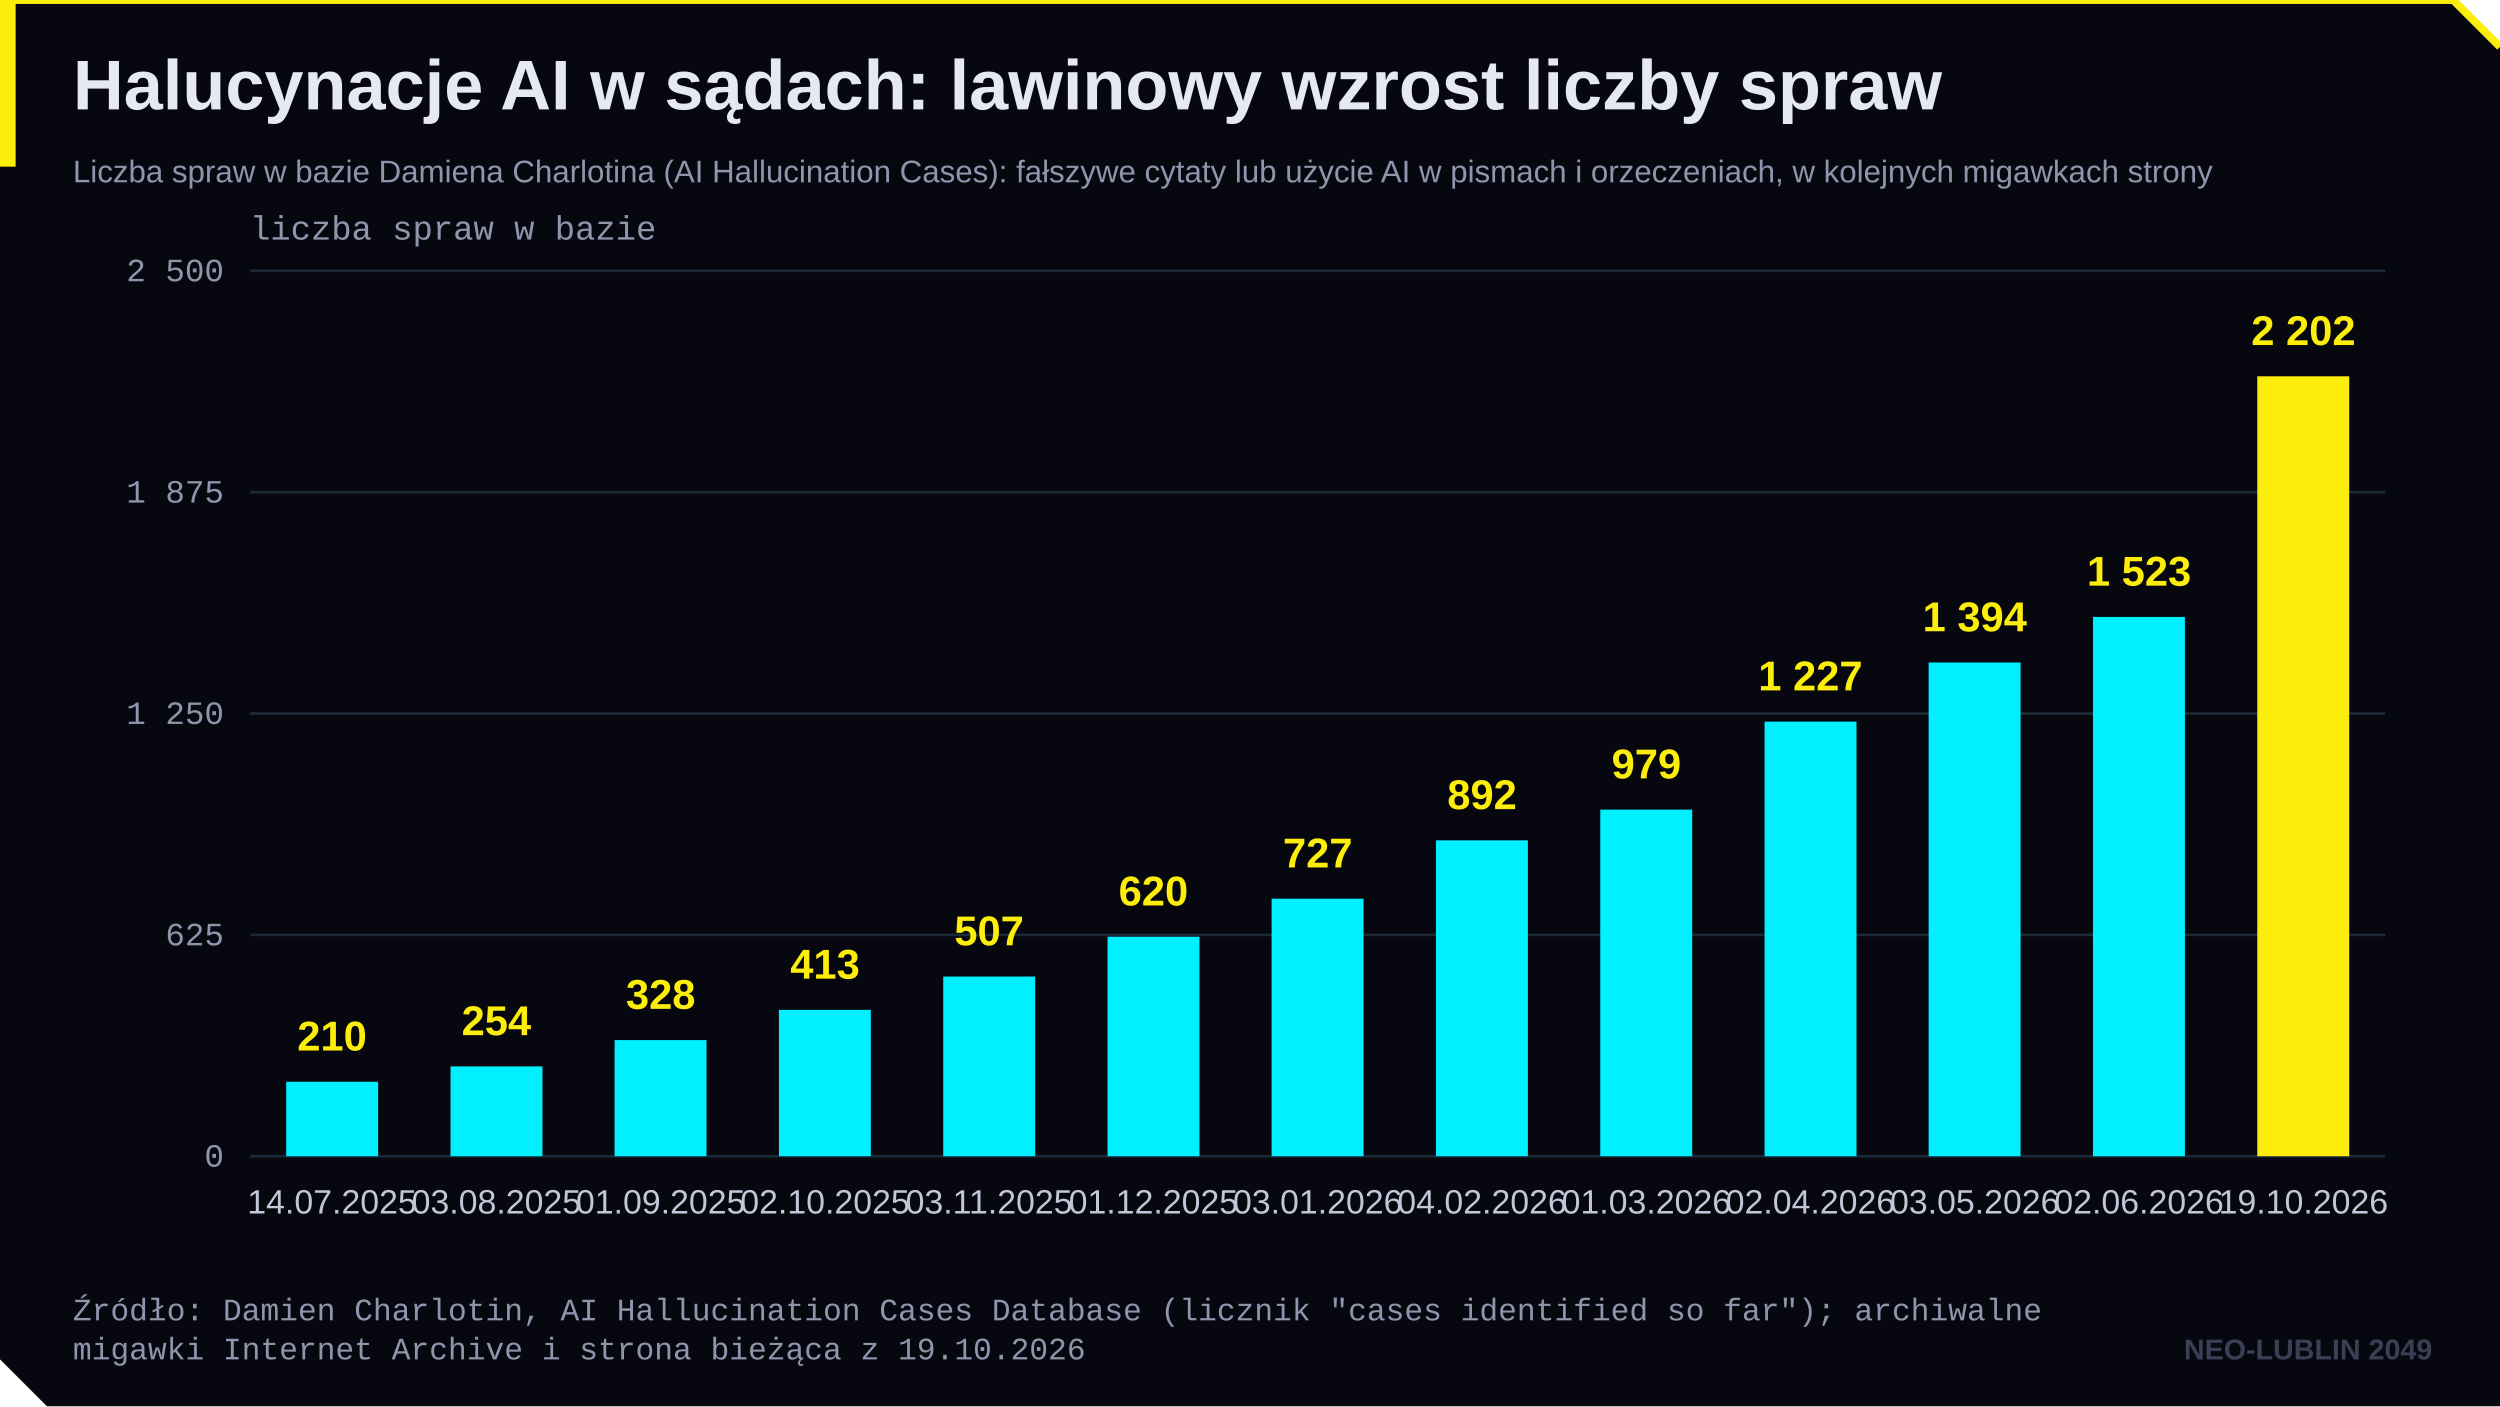
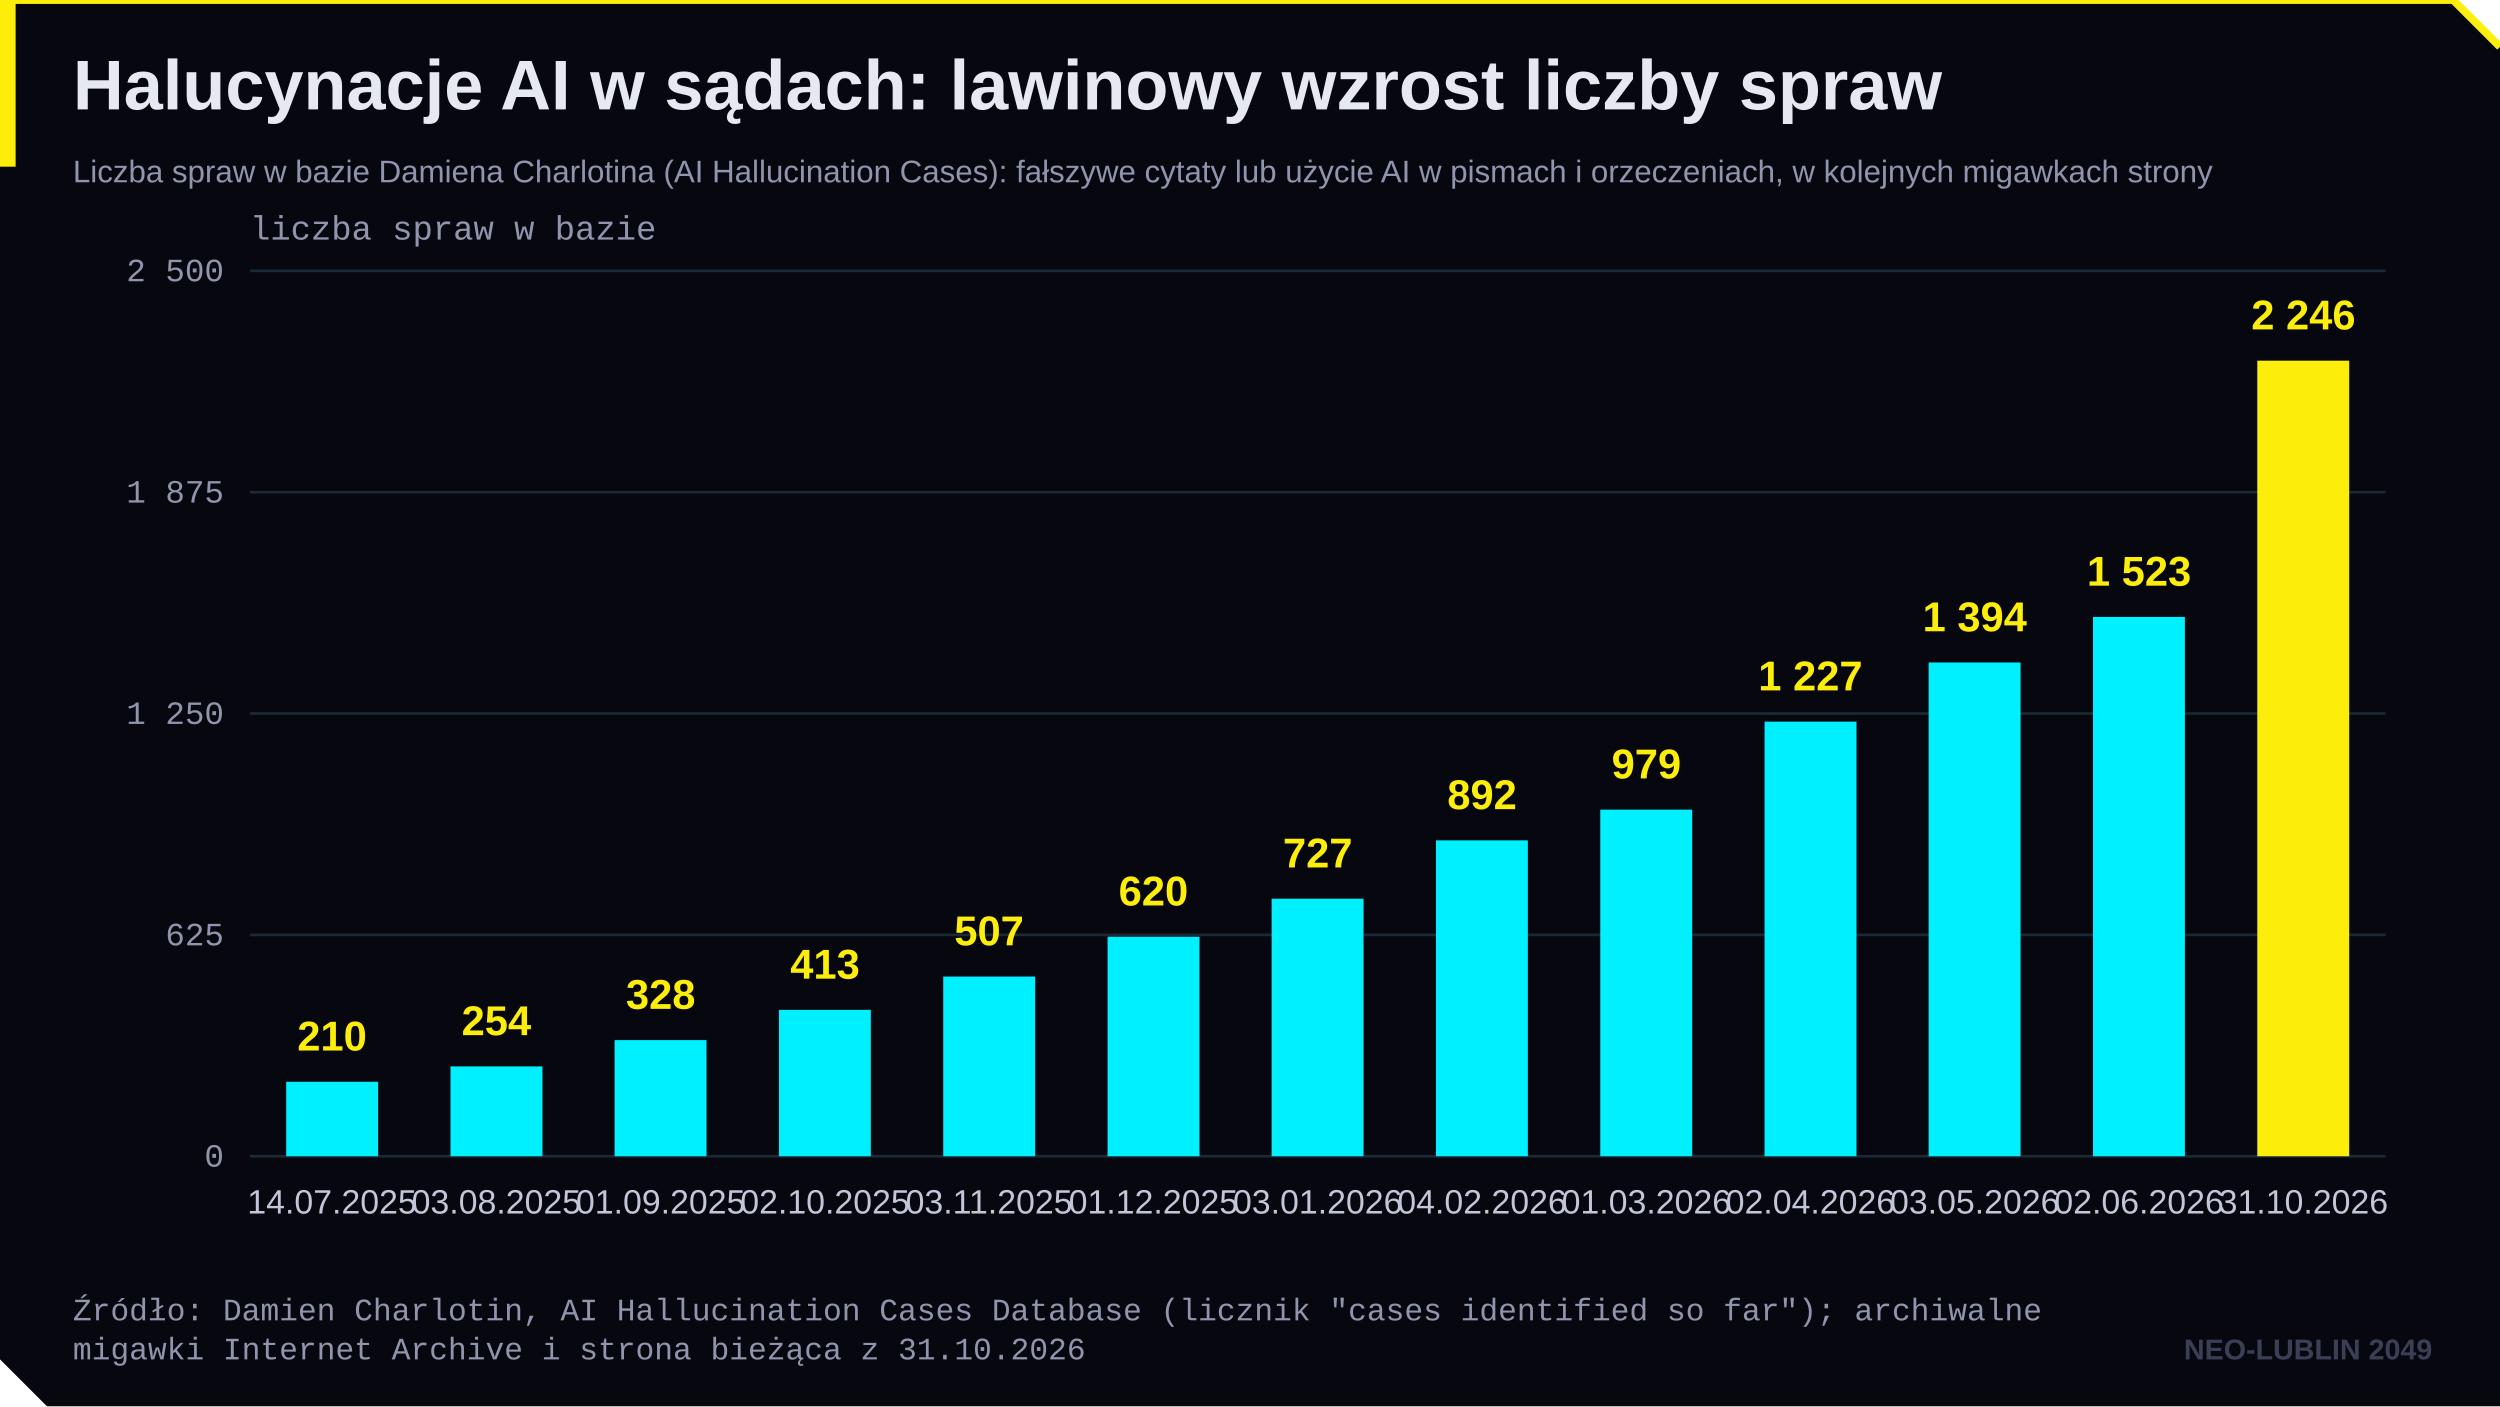
<svg xmlns="http://www.w3.org/2000/svg" viewBox="0 0 960 540" width="960" height="540" role="img" aria-labelledby="t d">
  <path d="M0 0 H942 L960 18 V540 H18 L0 522 Z" fill="#07080f" />
  <path d="M0 0 H942 L960 18" fill="none" stroke="#fcee0a" stroke-width="3" />
  <rect x="0" y="0" width="6" height="64" fill="#fcee0a" />
  <text x="28.0" y="42.0" font-family="'Chakra Petch','Bahnschrift','Segoe UI','Arial Narrow',Arial,sans-serif" font-size="27" font-weight="700" fill="#e7e9f2" text-anchor="start">Halucynacje AI w sądach: lawinowy wzrost liczby spraw</text>
  <text x="28.0" y="70.0" font-family="'IBM Plex Sans','Segoe UI',Arial,sans-serif" font-size="12" font-weight="400" fill="#9095ad" text-anchor="start">Liczba spraw w bazie Damiena Charlotina (AI Hallucination Cases): fałszywe cytaty lub użycie AI w pismach i orzeczeniach, w kolejnych migawkach strony</text>
  <line x1="96" x2="916" y1="444.0" y2="444.0" stroke="#1a2a36" />
  <text x="86.0" y="448.0" font-family="'IBM Plex Mono','Cascadia Mono',Consolas,'Courier New',monospace" font-size="12.5" font-weight="400" fill="#9095ad" text-anchor="end">0</text>
  <line x1="96" x2="916" y1="359.0" y2="359.0" stroke="#1a2a36" />
  <text x="86.0" y="363.0" font-family="'IBM Plex Mono','Cascadia Mono',Consolas,'Courier New',monospace" font-size="12.5" font-weight="400" fill="#9095ad" text-anchor="end">625</text>
  <line x1="96" x2="916" y1="274.0" y2="274.0" stroke="#1a2a36" />
  <text x="86.0" y="278.0" font-family="'IBM Plex Mono','Cascadia Mono',Consolas,'Courier New',monospace" font-size="12.5" font-weight="400" fill="#9095ad" text-anchor="end">1 250</text>
  <line x1="96" x2="916" y1="189.0" y2="189.0" stroke="#1a2a36" />
  <text x="86.0" y="193.0" font-family="'IBM Plex Mono','Cascadia Mono',Consolas,'Courier New',monospace" font-size="12.5" font-weight="400" fill="#9095ad" text-anchor="end">1 875</text>
  <line x1="96" x2="916" y1="104.0" y2="104.0" stroke="#1a2a36" />
  <text x="86.0" y="108.0" font-family="'IBM Plex Mono','Cascadia Mono',Consolas,'Courier New',monospace" font-size="12.5" font-weight="400" fill="#9095ad" text-anchor="end">2 500</text>
  <text x="96.0" y="92.0" font-family="'IBM Plex Mono','Cascadia Mono',Consolas,'Courier New',monospace" font-size="13" font-weight="400" fill="#9095ad" text-anchor="start">liczba spraw w bazie</text>
  <rect x="109.9" y="415.4" width="35.3" height="28.6" fill="#00f0ff" />
  <text x="127.5" y="403.4" font-family="'Chakra Petch','Bahnschrift','Segoe UI','Arial Narrow',Arial,sans-serif" font-size="16" font-weight="700" fill="#fcee0a" text-anchor="middle">210</text>
  <text x="127.5" y="466.0" font-family="'IBM Plex Sans','Segoe UI',Arial,sans-serif" font-size="13" font-weight="400" fill="#c2c6d8" text-anchor="middle">14.07.2025</text>
  <rect x="173.0" y="409.5" width="35.3" height="34.5" fill="#00f0ff" />
  <text x="190.6" y="397.5" font-family="'Chakra Petch','Bahnschrift','Segoe UI','Arial Narrow',Arial,sans-serif" font-size="16" font-weight="700" fill="#fcee0a" text-anchor="middle">254</text>
  <text x="190.6" y="466.0" font-family="'IBM Plex Sans','Segoe UI',Arial,sans-serif" font-size="13" font-weight="400" fill="#c2c6d8" text-anchor="middle">03.08.2025</text>
  <rect x="236.0" y="399.4" width="35.3" height="44.6" fill="#00f0ff" />
  <text x="253.7" y="387.4" font-family="'Chakra Petch','Bahnschrift','Segoe UI','Arial Narrow',Arial,sans-serif" font-size="16" font-weight="700" fill="#fcee0a" text-anchor="middle">328</text>
  <text x="253.7" y="466.0" font-family="'IBM Plex Sans','Segoe UI',Arial,sans-serif" font-size="13" font-weight="400" fill="#c2c6d8" text-anchor="middle">01.09.2025</text>
  <rect x="299.1" y="387.8" width="35.3" height="56.2" fill="#00f0ff" />
  <text x="316.8" y="375.8" font-family="'Chakra Petch','Bahnschrift','Segoe UI','Arial Narrow',Arial,sans-serif" font-size="16" font-weight="700" fill="#fcee0a" text-anchor="middle">413</text>
  <text x="316.8" y="466.0" font-family="'IBM Plex Sans','Segoe UI',Arial,sans-serif" font-size="13" font-weight="400" fill="#c2c6d8" text-anchor="middle">02.10.2025</text>
  <rect x="362.2" y="375.0" width="35.3" height="69.0" fill="#00f0ff" />
  <text x="379.8" y="363.0" font-family="'Chakra Petch','Bahnschrift','Segoe UI','Arial Narrow',Arial,sans-serif" font-size="16" font-weight="700" fill="#fcee0a" text-anchor="middle">507</text>
  <text x="379.8" y="466.0" font-family="'IBM Plex Sans','Segoe UI',Arial,sans-serif" font-size="13" font-weight="400" fill="#c2c6d8" text-anchor="middle">03.11.2025</text>
  <rect x="425.3" y="359.7" width="35.3" height="84.3" fill="#00f0ff" />
  <text x="442.9" y="347.7" font-family="'Chakra Petch','Bahnschrift','Segoe UI','Arial Narrow',Arial,sans-serif" font-size="16" font-weight="700" fill="#fcee0a" text-anchor="middle">620</text>
  <text x="442.9" y="466.0" font-family="'IBM Plex Sans','Segoe UI',Arial,sans-serif" font-size="13" font-weight="400" fill="#c2c6d8" text-anchor="middle">01.12.2025</text>
  <rect x="488.3" y="345.1" width="35.3" height="98.9" fill="#00f0ff" />
  <text x="506.0" y="333.1" font-family="'Chakra Petch','Bahnschrift','Segoe UI','Arial Narrow',Arial,sans-serif" font-size="16" font-weight="700" fill="#fcee0a" text-anchor="middle">727</text>
  <text x="506.0" y="466.0" font-family="'IBM Plex Sans','Segoe UI',Arial,sans-serif" font-size="13" font-weight="400" fill="#c2c6d8" text-anchor="middle">03.01.2026</text>
  <rect x="551.4" y="322.7" width="35.3" height="121.3" fill="#00f0ff" />
  <text x="569.1" y="310.7" font-family="'Chakra Petch','Bahnschrift','Segoe UI','Arial Narrow',Arial,sans-serif" font-size="16" font-weight="700" fill="#fcee0a" text-anchor="middle">892</text>
  <text x="569.1" y="466.0" font-family="'IBM Plex Sans','Segoe UI',Arial,sans-serif" font-size="13" font-weight="400" fill="#c2c6d8" text-anchor="middle">04.02.2026</text>
  <rect x="614.5" y="310.9" width="35.3" height="133.1" fill="#00f0ff" />
  <text x="632.2" y="298.9" font-family="'Chakra Petch','Bahnschrift','Segoe UI','Arial Narrow',Arial,sans-serif" font-size="16" font-weight="700" fill="#fcee0a" text-anchor="middle">979</text>
  <text x="632.2" y="466.0" font-family="'IBM Plex Sans','Segoe UI',Arial,sans-serif" font-size="13" font-weight="400" fill="#c2c6d8" text-anchor="middle">01.03.2026</text>
  <rect x="677.6" y="277.1" width="35.3" height="166.9" fill="#00f0ff" />
  <text x="695.2" y="265.1" font-family="'Chakra Petch','Bahnschrift','Segoe UI','Arial Narrow',Arial,sans-serif" font-size="16" font-weight="700" fill="#fcee0a" text-anchor="middle">1 227</text>
  <text x="695.2" y="466.0" font-family="'IBM Plex Sans','Segoe UI',Arial,sans-serif" font-size="13" font-weight="400" fill="#c2c6d8" text-anchor="middle">02.04.2026</text>
  <rect x="740.6" y="254.4" width="35.3" height="189.6" fill="#00f0ff" />
  <text x="758.3" y="242.4" font-family="'Chakra Petch','Bahnschrift','Segoe UI','Arial Narrow',Arial,sans-serif" font-size="16" font-weight="700" fill="#fcee0a" text-anchor="middle">1 394</text>
  <text x="758.3" y="466.0" font-family="'IBM Plex Sans','Segoe UI',Arial,sans-serif" font-size="13" font-weight="400" fill="#c2c6d8" text-anchor="middle">03.05.2026</text>
  <rect x="803.7" y="236.9" width="35.3" height="207.1" fill="#00f0ff" />
  <text x="821.4" y="224.9" font-family="'Chakra Petch','Bahnschrift','Segoe UI','Arial Narrow',Arial,sans-serif" font-size="16" font-weight="700" fill="#fcee0a" text-anchor="middle">1 523</text>
  <text x="821.4" y="466.0" font-family="'IBM Plex Sans','Segoe UI',Arial,sans-serif" font-size="13" font-weight="400" fill="#c2c6d8" text-anchor="middle">02.06.2026</text>
-   <rect x="866.8" y="144.5" width="35.3" height="299.5" fill="#fcee0a" />
-   <text x="884.5" y="132.5" font-family="'Chakra Petch','Bahnschrift','Segoe UI','Arial Narrow',Arial,sans-serif" font-size="16" font-weight="700" fill="#fcee0a" text-anchor="middle">2 202</text>
-   <text x="884.5" y="466.0" font-family="'IBM Plex Sans','Segoe UI',Arial,sans-serif" font-size="13" font-weight="400" fill="#c2c6d8" text-anchor="middle">19.10.2026</text>
+   <rect x="866.8" y="138.5" width="35.3" height="305.5" fill="#fcee0a" />
+   <text x="884.5" y="126.5" font-family="'Chakra Petch','Bahnschrift','Segoe UI','Arial Narrow',Arial,sans-serif" font-size="16" font-weight="700" fill="#fcee0a" text-anchor="middle">2 246</text>
+   <text x="884.5" y="466.0" font-family="'IBM Plex Sans','Segoe UI',Arial,sans-serif" font-size="13" font-weight="400" fill="#c2c6d8" text-anchor="middle">31.10.2026</text>
  <text x="28.0" y="507.0" font-family="'IBM Plex Mono','Cascadia Mono',Consolas,'Courier New',monospace" font-size="12" font-weight="400" fill="#9095ad" text-anchor="start">Źródło: Damien Charlotin, AI Hallucination Cases Database (licznik "cases identified so far"); archiwalne</text>
-   <text x="28.0" y="522.0" font-family="'IBM Plex Mono','Cascadia Mono',Consolas,'Courier New',monospace" font-size="12" font-weight="400" fill="#9095ad" text-anchor="start">migawki Internet Archive i strona bieżąca z 19.10.2026</text>
+   <text x="28.0" y="522.0" font-family="'IBM Plex Mono','Cascadia Mono',Consolas,'Courier New',monospace" font-size="12" font-weight="400" fill="#9095ad" text-anchor="start">migawki Internet Archive i strona bieżąca z 31.10.2026</text>
  <text x="934.0" y="522.0" font-family="'Chakra Petch','Bahnschrift','Segoe UI','Arial Narrow',Arial,sans-serif" font-size="11" font-weight="700" fill="#3a3f55" text-anchor="end">NEO-LUBLIN 2049</text>
</svg>
